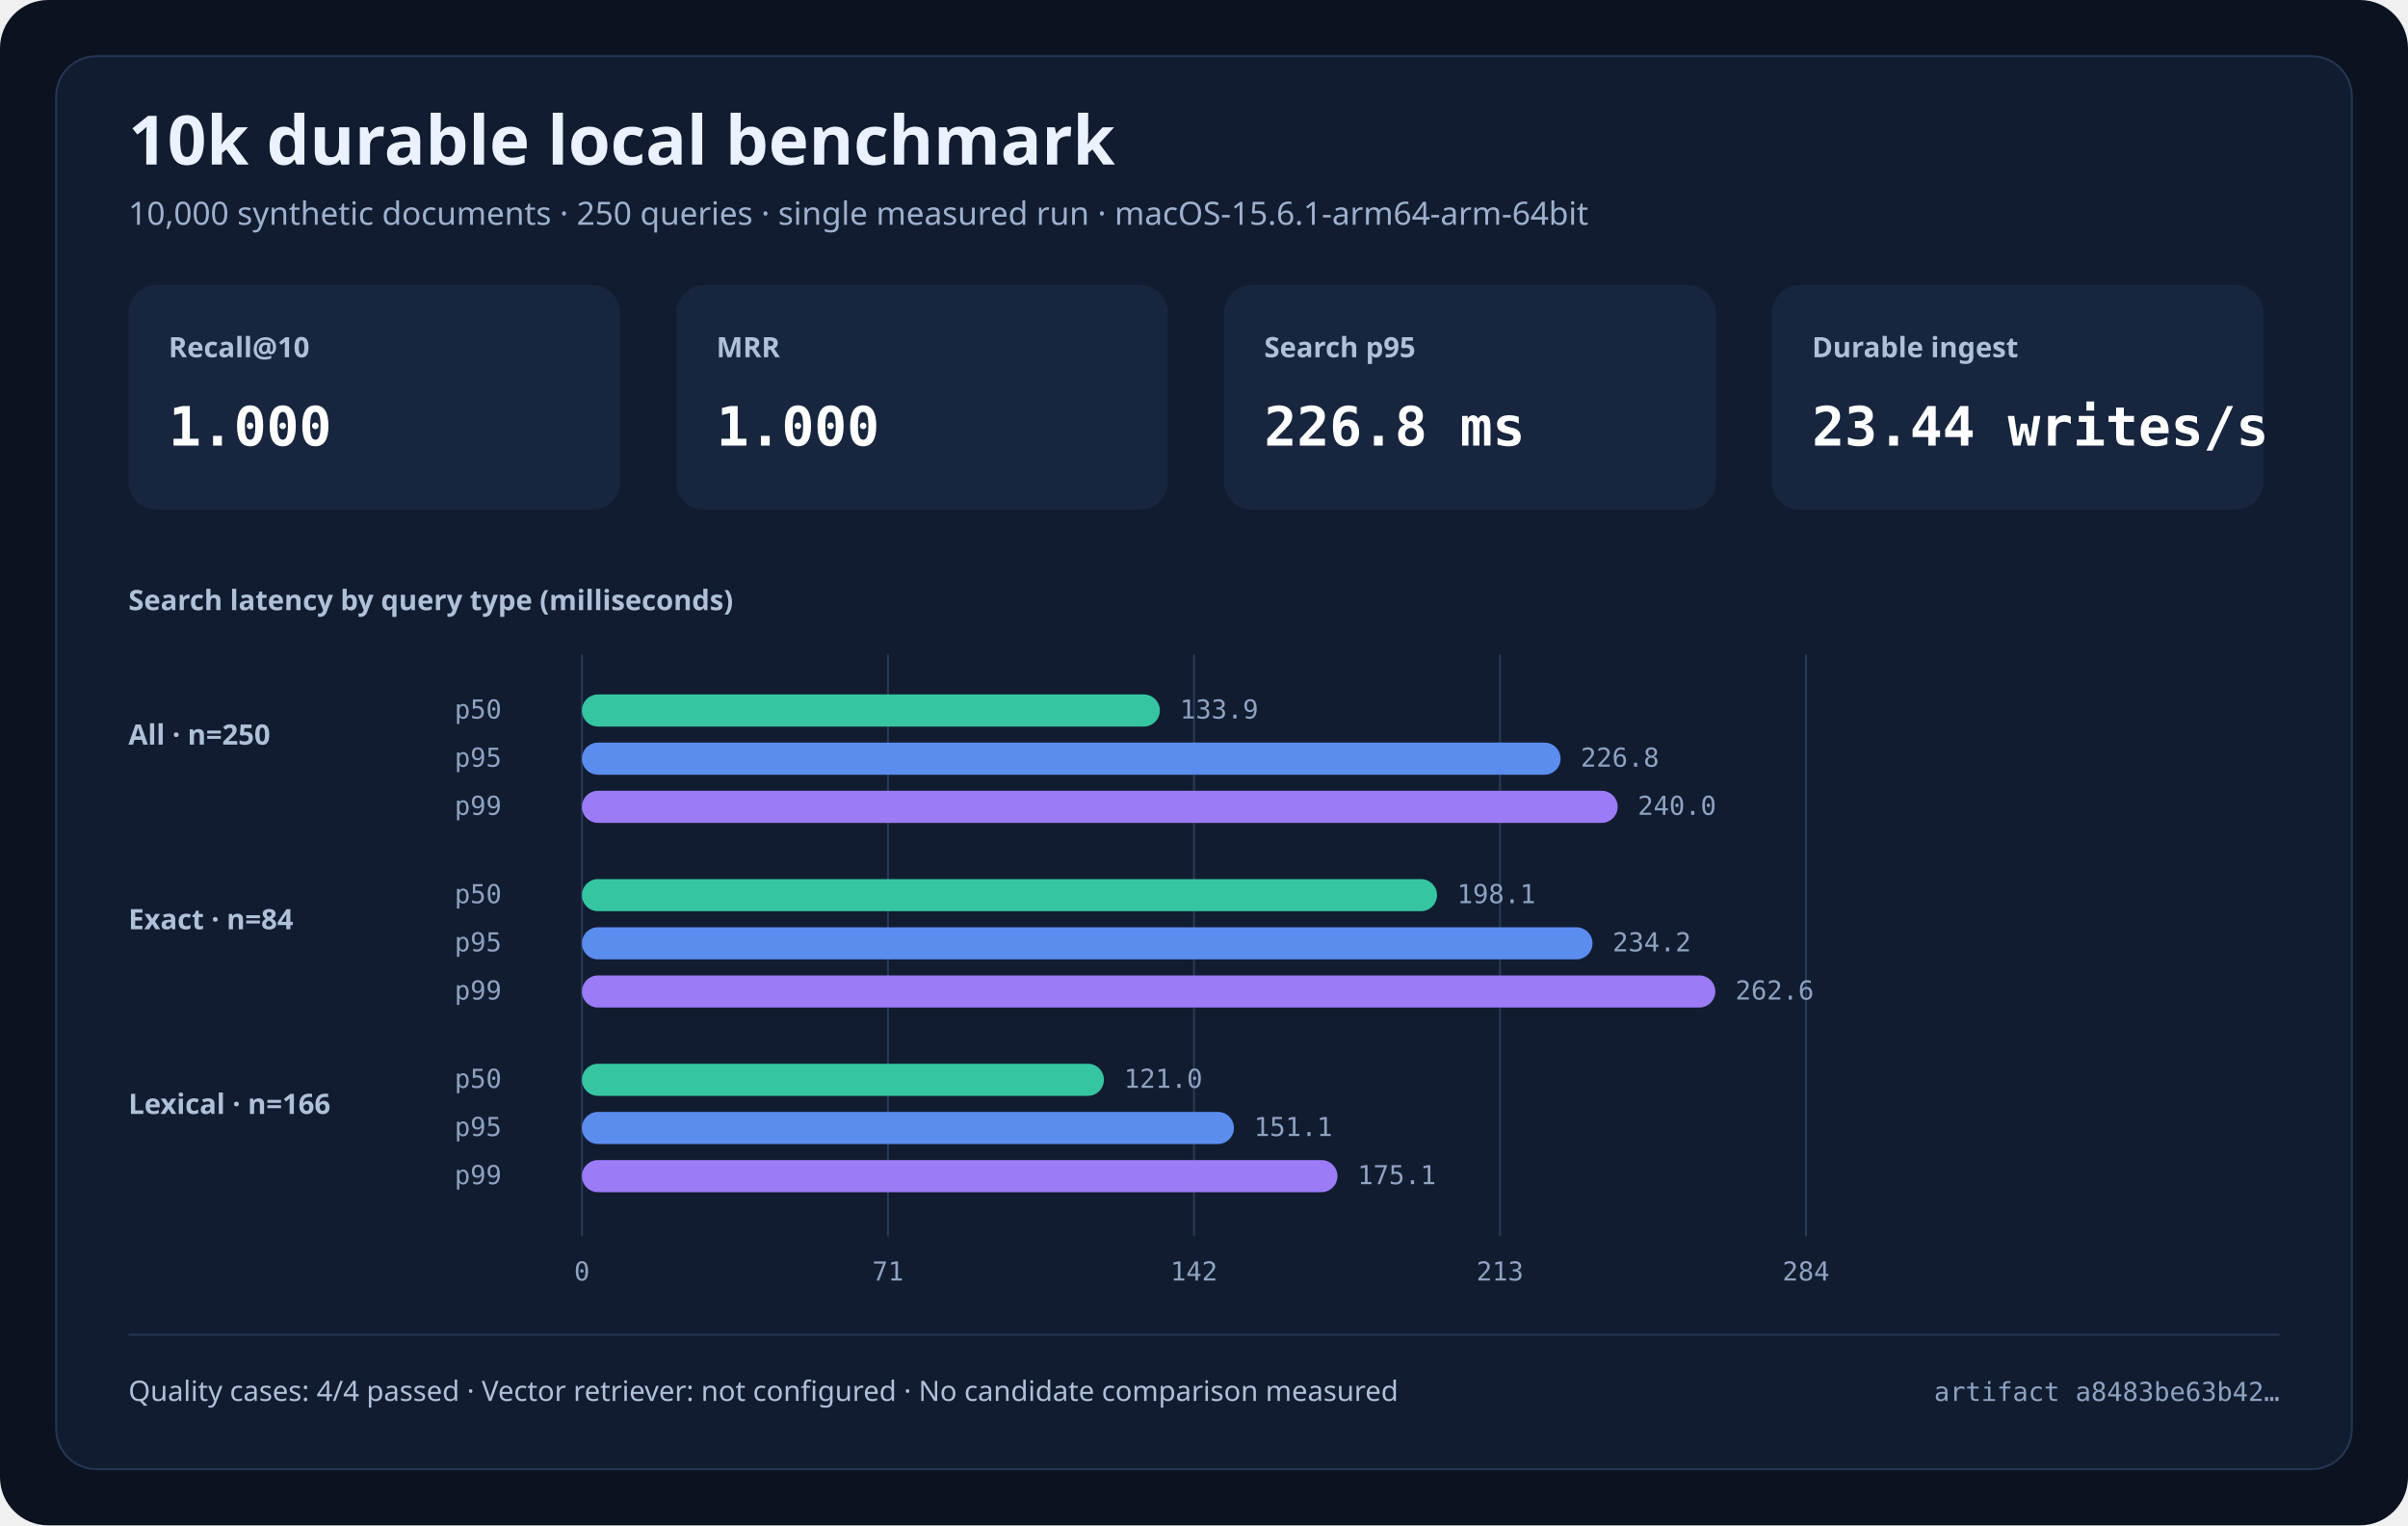
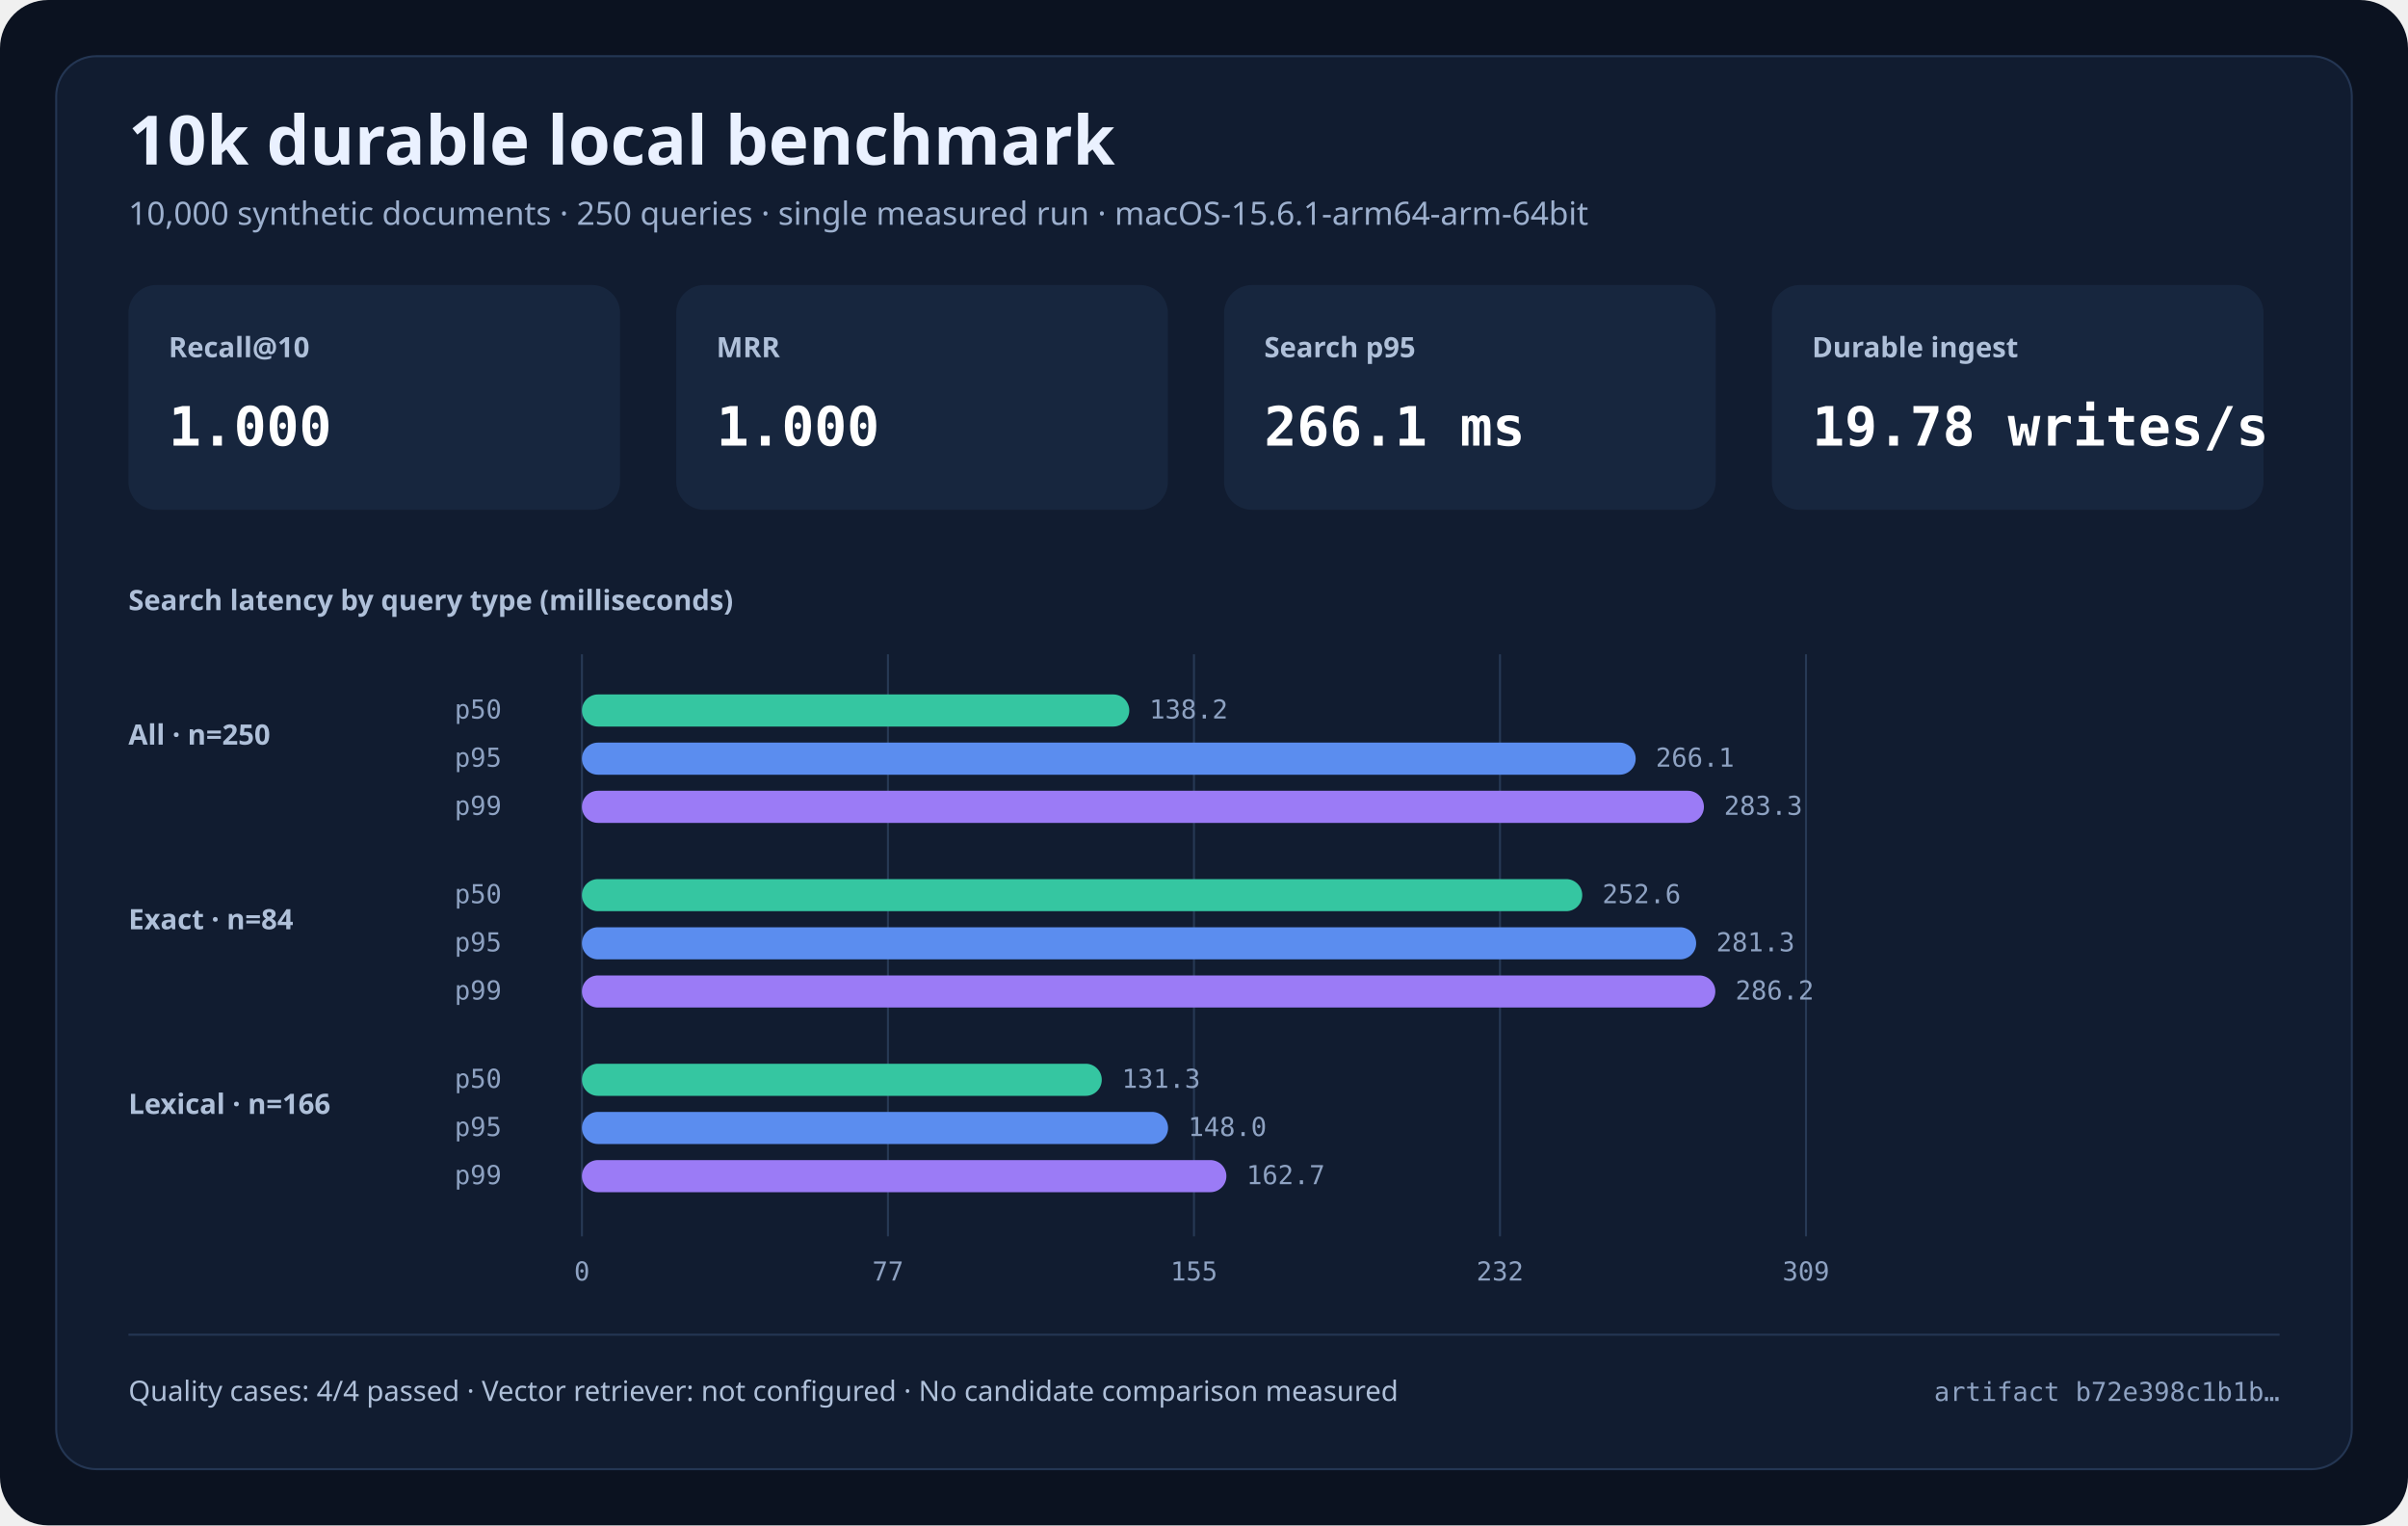
<svg xmlns="http://www.w3.org/2000/svg" width="1200" height="760" viewBox="0 0 1200 760" role="img" aria-labelledby="title desc">
  <style>
.title{font:700 34px ui-sans-serif,system-ui,sans-serif;fill:#EAF1FF}
.subtitle{font:400 16px ui-sans-serif,system-ui,sans-serif;fill:#9DB0CE}
.label{font:600 14px ui-sans-serif,system-ui,sans-serif;fill:#AFC0D9}
.metric{font:700 27px ui-monospace,SFMono-Regular,monospace;fill:#FFFFFF}
.axis{font:400 13px ui-monospace,SFMono-Regular,monospace;fill:#8EA2C2}
.note{font:400 14px ui-sans-serif,system-ui,sans-serif;fill:#AFC0D9}
</style>
  <rect width="1200" height="760" rx="24" fill="#0B1220" />
  <rect x="28" y="28" width="1144" height="704" rx="20" fill="#111C30" stroke="#243653" />
  <text class="title" x="64" y="82">10k durable local benchmark</text>
  <text class="subtitle" x="64" y="112">10,000 synthetic documents · 250 queries · single measured run · macOS-15.6.1-arm64-arm-64bit</text>
  <rect x="64" y="142" width="245" height="112" rx="14" fill="#17263E" />
  <text class="label" x="84" y="178">Recall@10</text>
  <text class="metric" x="84" y="222">1.000</text>
  <rect x="337" y="142" width="245" height="112" rx="14" fill="#17263E" />
  <text class="label" x="357" y="178">MRR</text>
  <text class="metric" x="357" y="222">1.000</text>
  <rect x="610" y="142" width="245" height="112" rx="14" fill="#17263E" />
  <text class="label" x="630" y="178">Search p95</text>
-   <text class="metric" x="630" y="222">226.8 ms</text>
+   <text class="metric" x="630" y="222">266.1 ms</text>
  <rect x="883" y="142" width="245" height="112" rx="14" fill="#17263E" />
  <text class="label" x="903" y="178">Durable ingest</text>
-   <text class="metric" x="903" y="222">23.44 writes/s</text>
+   <text class="metric" x="903" y="222">19.78 writes/s</text>
  <text class="label" x="64" y="304">Search latency by query type (milliseconds)</text>
  <line x1="290.00" y1="326" x2="290.00" y2="616" stroke="#273955" stroke-width="1" />
  <text class="axis" x="290.00" y="638" text-anchor="middle">0</text>
  <line x1="442.50" y1="326" x2="442.50" y2="616" stroke="#273955" stroke-width="1" />
-   <text class="axis" x="442.50" y="638" text-anchor="middle">71</text>
+   <text class="axis" x="442.50" y="638" text-anchor="middle">77</text>
  <line x1="595.00" y1="326" x2="595.00" y2="616" stroke="#273955" stroke-width="1" />
-   <text class="axis" x="595.00" y="638" text-anchor="middle">142</text>
+   <text class="axis" x="595.00" y="638" text-anchor="middle">155</text>
  <line x1="747.50" y1="326" x2="747.50" y2="616" stroke="#273955" stroke-width="1" />
-   <text class="axis" x="747.50" y="638" text-anchor="middle">213</text>
+   <text class="axis" x="747.50" y="638" text-anchor="middle">232</text>
  <line x1="900.00" y1="326" x2="900.00" y2="616" stroke="#273955" stroke-width="1" />
-   <text class="axis" x="900.00" y="638" text-anchor="middle">284</text>
+   <text class="axis" x="900.00" y="638" text-anchor="middle">309</text>
  <text class="label" x="64" y="371">All · n=250</text>
  <text class="axis" x="250" y="358" text-anchor="end">p50</text>
-   <rect x="290" y="346" width="288.00" height="16" rx="8" fill="#35C6A1" />
-   <text class="axis" x="588.00" y="358">133.9</text>
+   <rect x="290" y="346" width="272.77" height="16" rx="8" fill="#35C6A1" />
+   <text class="axis" x="572.77" y="358">138.2</text>
  <text class="axis" x="250" y="382" text-anchor="end">p95</text>
-   <rect x="290" y="370" width="487.70" height="16" rx="8" fill="#5B8DEF" />
-   <text class="axis" x="787.70" y="382">226.8</text>
+   <rect x="290" y="370" width="525.12" height="16" rx="8" fill="#5B8DEF" />
+   <text class="axis" x="825.12" y="382">266.1</text>
  <text class="axis" x="250" y="406" text-anchor="end">p99</text>
-   <rect x="290" y="394" width="516.15" height="16" rx="8" fill="#9B7BF6" />
-   <text class="axis" x="816.15" y="406">240.0</text>
+   <rect x="290" y="394" width="559.13" height="16" rx="8" fill="#9B7BF6" />
+   <text class="axis" x="859.13" y="406">283.3</text>
  <text class="label" x="64" y="463">Exact · n=84</text>
  <text class="axis" x="250" y="450" text-anchor="end">p50</text>
-   <rect x="290" y="438" width="426.12" height="16" rx="8" fill="#35C6A1" />
-   <text class="axis" x="726.12" y="450">198.1</text>
+   <rect x="290" y="438" width="498.50" height="16" rx="8" fill="#35C6A1" />
+   <text class="axis" x="798.50" y="450">252.6</text>
  <text class="axis" x="250" y="474" text-anchor="end">p95</text>
-   <rect x="290" y="462" width="503.61" height="16" rx="8" fill="#5B8DEF" />
-   <text class="axis" x="803.61" y="474">234.2</text>
+   <rect x="290" y="462" width="555.26" height="16" rx="8" fill="#5B8DEF" />
+   <text class="axis" x="855.26" y="474">281.3</text>
  <text class="axis" x="250" y="498" text-anchor="end">p99</text>
  <rect x="290" y="486" width="564.81" height="16" rx="8" fill="#9B7BF6" />
-   <text class="axis" x="864.81" y="498">262.6</text>
+   <text class="axis" x="864.81" y="498">286.2</text>
  <text class="label" x="64" y="555">Lexical · n=166</text>
  <text class="axis" x="250" y="542" text-anchor="end">p50</text>
-   <rect x="290" y="530" width="260.13" height="16" rx="8" fill="#35C6A1" />
-   <text class="axis" x="560.13" y="542">121.0</text>
+   <rect x="290" y="530" width="259.06" height="16" rx="8" fill="#35C6A1" />
+   <text class="axis" x="559.06" y="542">131.3</text>
  <text class="axis" x="250" y="566" text-anchor="end">p95</text>
-   <rect x="290" y="554" width="324.92" height="16" rx="8" fill="#5B8DEF" />
-   <text class="axis" x="624.92" y="566">151.1</text>
+   <rect x="290" y="554" width="292.09" height="16" rx="8" fill="#5B8DEF" />
+   <text class="axis" x="592.09" y="566">148.0</text>
  <text class="axis" x="250" y="590" text-anchor="end">p99</text>
-   <rect x="290" y="578" width="376.51" height="16" rx="8" fill="#9B7BF6" />
-   <text class="axis" x="676.51" y="590">175.1</text>
+   <rect x="290" y="578" width="321.16" height="16" rx="8" fill="#9B7BF6" />
+   <text class="axis" x="621.16" y="590">162.7</text>
  <line x1="64" y1="665" x2="1136" y2="665" stroke="#243653" />
  <text class="note" x="64" y="698">Quality cases: 4/4 passed · Vector retriever: not configured · No candidate comparison measured</text>
-   <text class="axis" x="1136" y="698" text-anchor="end">artifact a8483be63b42…</text>
+   <text class="axis" x="1136" y="698" text-anchor="end">artifact b72e398c1b1b…</text>
</svg>
